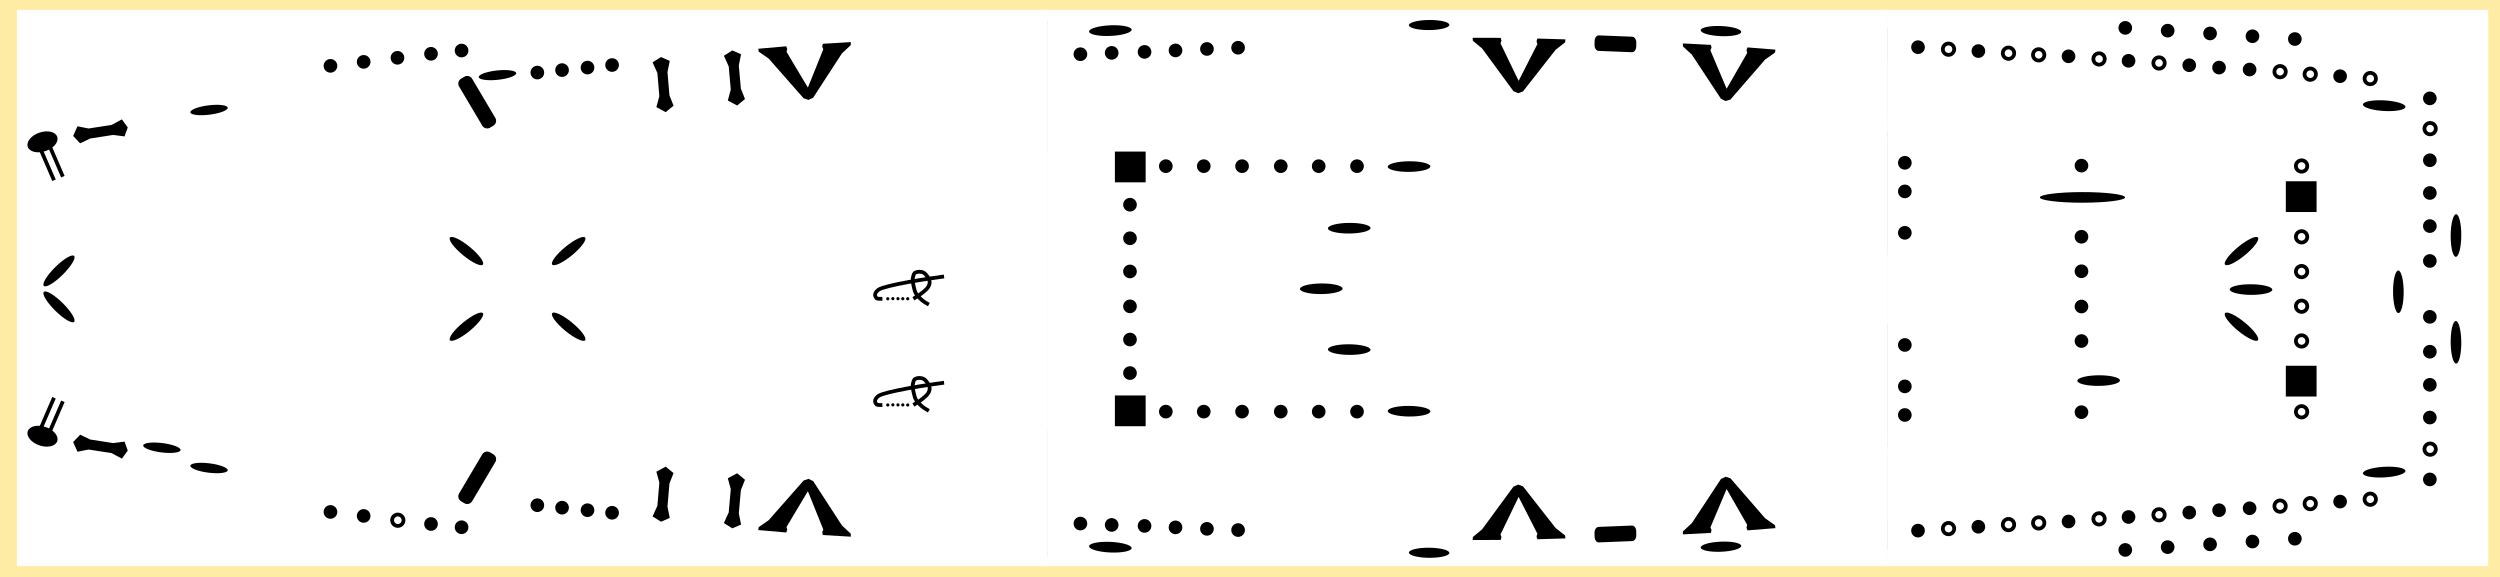
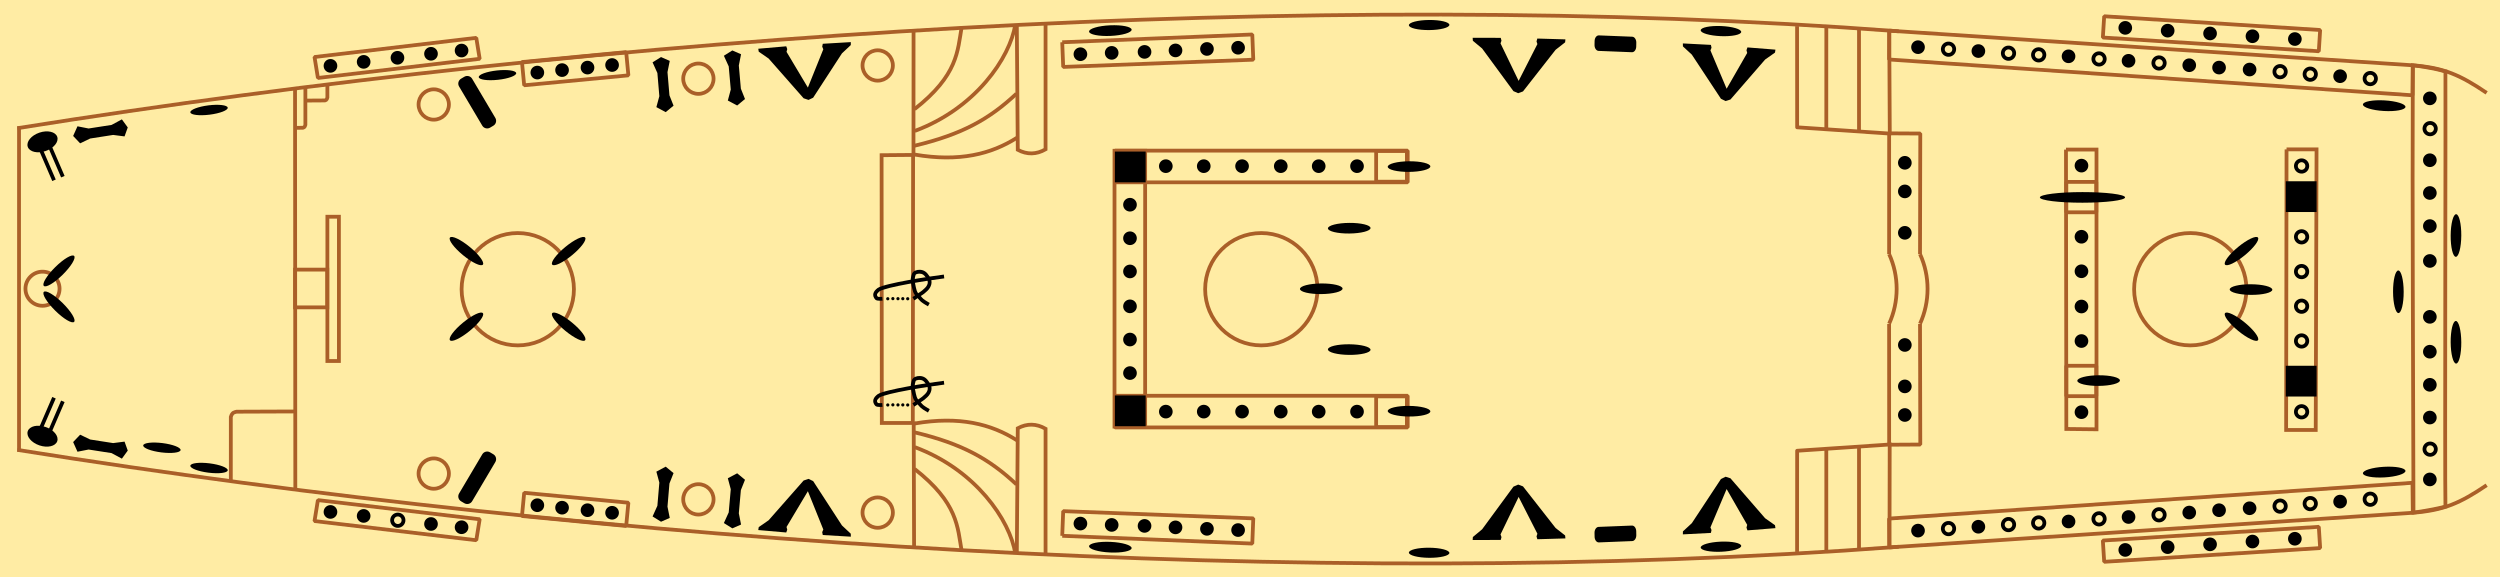
<svg xmlns="http://www.w3.org/2000/svg" xmlns:ns2="https://github.com/jolaf/rigging" xmlns:xlink="http://www.w3.org/1999/xlink" width="100%" height="100%" id="svg1" version="1.1" viewBox="1 -24 659 152">
-   <style id="style707">
+   <style id="style1">
    /*  */
    #background {
      fill: #ffeca4;
    }
    #drawing {
      color: #aa5f28;
    }
    /*  */
  </style>
  <defs id="defs1">
    <rect y="-0.809" x="277.269" height="146.642" width="220.711" id="deckMask" style="fill:currentColor" />
    <g id="mastMask" style="stroke:currentColor">
      <path id="path89" d="m 425.113,59.525 c 26.5,26.5 26.5,26.5 26.5,26.5 z" />
      <path id="path91" d="m 451.613,59.525 c -26.5,26.5 -26.5,26.5 -26.5,26.5 z" />
    </g>
    <circle r="4" cy="398.091" cx="160.871" id="pipe" style="stroke:currentColor" />
    <circle id="pin" r="1.8" cy="28.152" cx="567.539" style="fill:currentColor" transform="rotate(-8.297298)" class="aura" />
    <circle style="fill:none;stroke:currentColor" transform="rotate(-8.297298)" id="pinhole" cx="607.213" cy="138.775" r="1.5" />
    <ellipse transform="rotate(89.50973)" id="cleat" ry="5.615" rx="1.4" cy="-575.374" cx="3.721" style="fill:currentColor" class="aura" />
    <rect ry="1.5" y="72.319" x="396.501" height="15" width="4" id="lcleat" style="fill:currentColor" class="aura" />
    <path transform="matrix(0.8823634,0,0,1.004638,-152.5943,-25.94742)" d="m 215.31,40.277 -0.959,-2.798 v -6.102 l 0.959,-2.893 -2.499,-1.196 -2.652,1.196 1.162,2.893 v 6.102 l -1.161,2.798 2.652,1.514 z" id="xcleat" style="fill:currentColor" class="aura" />
-     <path d="m 426.259,54.267 -8.424,-11.107 -2.479,-2.004 -0.067,-0.781 7.404,-0.102 0.204,0.747 -0.238,0.713 4.927,9.807 4.791,-9.773 -0.238,-0.713 0.204,-0.747 7.404,0.102 -0.067,0.781 -2.479,2.004 -8.424,11.107 -1.259,0.493 z" id="kevel" style="fill:currentColor" class="aura" />
+     <g id="kevel" class="aura">
+       <path style="fill-opacity:0" d="m 433.15,40.285 c 0,0 -5.591,11.285 -5.591,11.285 0,0 -5.603,-11.277 -5.603,-11.277 0,0 11.194,-0.008 11.194,-0.008" id="path5839" />
+       <path style="fill:currentColor" d="m 426.259,54.267 -8.424,-11.107 -2.479,-2.004 -0.067,-0.781 7.404,-0.102 0.204,0.747 -0.238,0.713 4.927,9.807 4.791,-9.773 -0.238,-0.713 0.204,-0.747 7.404,0.102 -0.067,0.781 -2.479,2.004 -8.424,11.107 -1.259,0.493 z" id="path5841" />
+     </g>
    <rect transform="translate(-36.93956,-367.6302)" id="fist" width="8.109" height="8.109" x="324.097" y="408.336" style="fill:currentColor" class="aura" />
-     <g id="tackle" transform="matrix(-1,0,0,1,657.0613,84.96837)">
-       <ellipse transform="rotate(-18.74917,-1131.871,-71.94031)" ry="2.557" rx="4.104" cy="420.366" cx="-74.057" id="path4323" style="fill:currentColor" />
-       <path style="stroke:currentColor" d="m 61.959,411.73 3.977,9.218" id="path4328" transform="translate(-36.93956,-367.6302)" />
-       <path style="stroke:currentColor" id="path4325" d="m 59.623,412.677 3.977,9.218" transform="translate(-36.93956,-367.6302)" />
-     </g>
-     <g id="knot" transform="translate(380.0305,-105.3119)">
+     <g class="aura" id="tackle" transform="matrix(-1,0,0,1,657.0613,84.96837)" style="fill:currentColor">
+       <path id="path10739" d="m 23.142,44.848 -0.918,0.396 3.977,9.219 0.918,-0.396 z" />
+       <path id="path10496" d="m 25.478,43.901 -0.918,0.396 3.977,9.219 0.92,-0.396 z" />
+       <ellipse transform="rotate(-18.74917,-1131.871,-71.94031)" ry="2.557" rx="4.104" cy="420.366" cx="-74.057" id="ellipse10498" />
+     </g>
+     <g class="aura" id="knot" transform="translate(380.0305,-105.3119)" style="fill:currentColor">
+       <path id="path13953" d="m 298.66,454.676 c -2.013,0.246 -5.879,0.818 -9.482,1.479 -1.802,0.33 -3.537,0.682 -4.945,1.029 -1.408,0.347 -2.446,0.644 -3.053,1.043 l -0.018,0.012 -0.016,0.014 c -0.479,0.375 -0.88,0.793 -1.043,1.336 -0.163,0.543 0.01,1.177 0.482,1.674 l 0.031,0.033 0.035,0.025 c 0.22,0.163 0.398,0.178 0.588,0.205 0.19,0.027 0.386,0.035 0.57,0.037 0.368,0.005 0.691,-0.019 0.691,-0.019 l -0.076,-0.998 c 0,0 -0.288,0.022 -0.604,0.018 -0.158,-0.002 -0.32,-0.01 -0.441,-0.027 -0.081,-0.011 -0.077,-0.012 -0.09,-0.014 -0.241,-0.274 -0.291,-0.445 -0.23,-0.646 0.064,-0.214 0.307,-0.516 0.688,-0.818 0.306,-0.197 1.359,-0.564 2.725,-0.9 1.375,-0.339 3.095,-0.689 4.885,-1.018 3.58,-0.656 7.443,-1.228 9.424,-1.471 z" />
+       <path id="path13955" d="m 292.389,453.41 c -0.465,-0.022 -0.923,0.066 -1.311,0.229 -0.408,0.171 -0.686,0.499 -0.809,0.811 -0.122,0.312 -0.151,0.585 -0.234,0.865 -0.144,0.483 -0.088,1.007 -0.01,1.543 0.078,0.536 0.2,1.065 0.285,1.428 0.17,0.724 0.285,1.148 0.66,1.758 0.024,0.038 0.07,0.067 0.096,0.105 -0.209,0.132 -0.688,0.469 -0.688,0.469 l 0.521,0.854 c 0,0 0.573,-0.406 0.85,-0.58 0.302,0.324 0.563,0.688 0.873,0.947 0.652,0.547 1.848,1.191 1.848,1.191 l 0.482,-0.877 c 0,0 -1.221,-0.689 -1.688,-1.08 -0.256,-0.214 -0.442,-0.485 -0.691,-0.746 0.434,-0.293 0.655,-0.394 0.979,-0.668 0.496,-0.421 1.126,-0.912 1.475,-1.568 0.289,-0.544 0.46,-1.089 0.369,-1.754 -0.061,-0.444 -0.291,-0.879 -0.586,-1.33 -0.295,-0.451 -0.648,-0.883 -1.068,-1.164 -0.415,-0.278 -0.888,-0.41 -1.354,-0.432 z m -0.924,1.15 c 0.448,-0.188 1.275,-0.186 1.721,0.111 0.218,0.146 0.544,0.506 0.789,0.881 0.245,0.374 0.415,0.798 0.432,0.918 0.063,0.463 -0.011,0.678 -0.262,1.15 -0.191,0.359 -0.738,0.847 -1.24,1.273 -0.288,0.245 -0.563,0.39 -1.016,0.693 -0.014,-0.022 -0.051,-0.047 -0.064,-0.068 -0.323,-0.525 -0.37,-0.744 -0.539,-1.463 -0.084,-0.359 -0.2,-0.864 -0.27,-1.344 -0.07,-0.48 -0.071,-0.953 -0.023,-1.113 0.108,-0.363 0.153,-0.643 0.209,-0.785 0.056,-0.142 0.06,-0.168 0.264,-0.254 z" />
+       <circle r="0.426" cy="461.044" cx="283.884" id="circle13957" />
+       <circle id="circle13959" cx="285.226" cy="461.013" r="0.426" />
+       <circle r="0.426" cy="461.028" cx="286.568" id="circle13961" />
+       <circle id="circle13963" cx="287.846" cy="461.028" r="0.426" />
+       <circle r="0.426" cy="461.044" cx="289.14" id="circle13965" />
+     </g>
+     <g class="aura" id="knotOriginal" transform="translate(380.0305,-105.3119)">
      <path style="fill:none;stroke:currentColor" id="path4249" d="m 298.721,455.173 c -3.993,0.489 -15.46,2.284 -17.267,3.472 -0.874,0.684 -1.281,1.456 -0.505,2.273 0.295,0.218 1.515,0.126 1.515,0.126" />
      <path style="fill:none;stroke:currentColor" d="m 290.64,461.044 c 0,0 1.792,-1.092 2.589,-1.768 0.499,-0.424 1.088,-0.913 1.357,-1.421 0.27,-0.508 0.393,-0.888 0.316,-1.452 -0.077,-0.564 -0.8,-1.72 -1.438,-2.147 -0.638,-0.427 -1.581,-0.414 -2.192,-0.158 -0.612,0.256 -0.566,0.713 -0.758,1.357 -0.191,0.644 0.115,1.993 0.284,2.715 0.169,0.722 0.251,1.043 0.6,1.61 0.349,0.567 0.988,1.204 1.547,1.673 0.559,0.469 1.768,1.136 1.768,1.136" id="path4251" />
      <circle r="0.426" cy="461.044" cx="283.884" id="path4253" style="fill:currentColor" />
      <circle style="fill:currentColor" id="circle4255" cx="285.226" cy="461.013" r="0.426" />
      <circle style="fill:currentColor" r="0.426" cy="461.028" cx="286.568" id="circle4257" />
      <circle style="fill:currentColor" id="circle4259" cx="287.846" cy="461.028" r="0.426" />
      <circle r="0.426" cy="461.044" cx="289.14" id="circle4261" style="fill:currentColor" />
    </g>
  </defs>
  <g id="layer1">
-     <g id="background">
+     <g id="background" style="fill:#ffeca4">
      <rect style="fill-rule:evenodd;stroke-width:1.6;stroke-linecap:round;stroke-linejoin:round;paint-order:markers fill stroke" id="rect6803" width="717.601" height="368.795" x="-20.988" y="-138.852" />
    </g>
  </g>
-   <g transform="translate(0,-20.6)" id="layer2">
-     <g id="drawing">
+   <g transform="translate(0,-20.6)" id="layer2" style="display:inline">
+     <g id="drawing" style="color:#aa5f28">
      <g id="portDrawing" style="fill:none;stroke:currentColor">
        <path style="fill-rule:evenodd" d="M 5.599,30.388 C 160.19,5.668 347.851,-6.802 501.489,4.852 m 135.527,8.962 c 8.188,0.64 12.488,2.549 19.468,7.271" id="path4399" />
        <path class="rail" id="rect4158" d="m 499.005,4.684 c 0,0 138.012,9.13 138.012,9.13 0,0 -0.082,7.903 -0.082,7.903 0,0 -137.973,-9.434 -137.973,-9.434 0,0 0.044,-7.599 0.044,-7.599" style="fill-rule:evenodd;stroke-miterlimit:0" />
        <rect transform="matrix(0.997985,0.063452,-0.063107,0.998007,-36.91926,-367.6302)" class="rail" style="fill-rule:evenodd;stroke-linecap:round;stroke-miterlimit:0" id="rect4272" width="57.042" height="5.615" x="614.658" y="330.176" />
        <rect transform="translate(-36.91926,-367.6302)" class="solid" style="fill-rule:evenodd;stroke-miterlimit:0" id="rect4212" width="7.895" height="8.012" x="582.601" y="412.182" />
        <path class="rail" id="path4201" d="m 498.969,63.596 c 0,0 0.013,-31.846 0.013,-31.846 0,0 8.206,0.049 8.206,0.049 0,0 -0.072,31.797 -0.072,31.797" style="fill-rule:evenodd;stroke-miterlimit:0" />
        <g class="solid" id="g4442">
          <path style="fill-rule:evenodd;stroke-linejoin:round" d="m 474.71,3.488 c 0,0 0.018,26.671 0.018,26.671 0,0 24.696,1.671 24.696,1.671" id="path4436" />
          <path style="fill-rule:evenodd" d="m 491.034,31.603 c 0,0 0,-27.13 0,-27.13" id="path4438" />
          <path style="fill-rule:evenodd" d="m 482.413,30.658 c 0,0 0.006,-26.716 0.006,-26.716" id="path4440" />
        </g>
        <rect transform="translate(-36.91926,-367.6302)" class="solid" y="404.025" x="400.67" height="8.109" width="8.109" id="rect4227" style="fill-rule:evenodd;stroke-miterlimit:0" />
        <rect transform="translate(-36.91926,-367.6302)" class="rail" y="403.945" x="331.803" height="8.348" width="77.184" id="rect4231" style="fill-rule:evenodd;stroke-miterlimit:0" />
        <path class="rail" id="rect4238" d="m 281.003,7.737 c 0,0 50.101,-2.045 50.101,-2.045 0,0 0.262,6.643 0.262,6.643 0,0 -50.107,1.907 -50.107,1.907 0,0 -0.256,-6.505 -0.256,-6.505" style="fill-rule:evenodd;stroke-miterlimit:0" />
        <g class="solid" id="g2411">
          <path id="path4286" d="m 269.031,3.005 c 0,0 0.253,33.082 0.253,33.082 2.441,1.306 4.882,1.261 7.324,-0.126 0,0 0,-33.335 0,-33.335" style="fill-rule:evenodd" />
          <path id="path4302" d="m 242.135,37.35 c 11.722,2.006 20.149,-0.133 26.895,-4.419" style="fill-rule:evenodd" />
          <path id="path4300" d="m 242.099,35.007 c 12.578,-3.001 19.725,-7.042 26.841,-13.718" style="fill-rule:evenodd" />
          <path id="path4298" d="M 242.135,31.116 C 258.141,25.17 267.233,11.895 268.652,3.005" style="fill-rule:evenodd" />
          <path id="path4296" d="M 242.066,25.379 C 253.549,16.384 253.398,10.039 254.51,3.637" style="fill-rule:evenodd" />
        </g>
        <use transform="translate(71.49064,-384.2342)" height="100%" width="100%" id="use11168" xlink:href="#pipe" y="0" x="0" />
        <use transform="translate(24.2244,-380.7455)" height="100%" width="100%" id="use11170" xlink:href="#pipe" y="0" x="0" />
        <rect transform="rotate(-5.435147,-3891.007,205.0834)" class="rail" style="fill-rule:evenodd;stroke-miterlimit:0" id="rect4267" width="27.593" height="6.154" x="138.673" y="395.494" />
        <rect transform="matrix(0.993053,-0.117668,0.159682,0.987169,-36.91926,-367.6302)" class="rail" ry="0" y="391.192" x="58.768" height="5.599" width="42.94" id="rect4281" style="fill-rule:evenodd;stroke-miterlimit:0" />
        <use transform="translate(-45.53723,-373.9462)" height="100%" width="100%" id="use11166" xlink:href="#pipe" y="0" x="0" />
      </g>
      <use transform="matrix(1,0,0,-1,0,145.5797)" xlink:href="#portDrawing" id="starboardDrawing" x="0" y="0" width="100%" height="100%" />
      <path class="rail" style="fill:none;stroke:currentColor" id="path4294" d="m 645.621,15.449 c -3.876,-1.16 -8.605,-1.635 -8.605,-1.635 -0.16,38.87 0.115,82.335 0.176,117.905 0,0 3.887,-0.461 8.424,-1.564 -0.182,-8.555 0.077,-111.18 0.004,-114.706 0,0 -2.6e-4,0 -2.6e-4,0" />
      <path class="rail" id="rect4333" d="m 603.734,35.978 c 0,0 7.908,0 7.908,0 0,0 -0.217,73.963 -0.217,73.963 0,0 -7.8,0 -7.8,0 0,0 0.108,-73.963 0.108,-73.963" style="fill:none;stroke:currentColor" />
      <circle class="solid" r="14.805" cy="72.838" cx="578.359" id="path4330" style="fill:none;stroke:currentColor" />
      <path class="rail" id="rect4326" d="m 545.591,36.028 c 0,0 8.047,0 8.047,0 0,0 0,73.736 0,73.736 0,0 -7.955,-0.091 -7.955,-0.091 0,0 -0.091,-73.645 -0.091,-73.645" style="fill:none;stroke:currentColor" />
      <g class="solid" style="fill:none;stroke:currentColor" id="g4318">
        <path d="m 507.125,63.596 c 1.304,2.875 1.979,5.997 1.979,9.164 0,3.167 -0.675,6.288 -1.979,9.164" id="path4211" />
        <path d="m 498.978,63.596 c 1.304,2.875 1.979,5.997 1.979,9.164 0,3.167 -0.675,6.288 -1.979,9.164" id="path4312" />
      </g>
      <path style="fill:none;stroke:currentColor" d="m 499.075,140.577 c 0,0 0.05,-27.332 0.05,-27.332 m 0.022,-81.024 c 0,0 -0.143,-27.537 -0.143,-27.537" id="path4434" />
      <circle class="solid " style="fill:none;stroke:currentColor" id="circle327" cx="333.481" cy="72.838" r="14.805" />
      <path class="rail" style="fill:none;stroke:currentColor" d="m 302.86,109.064 c 0,0 -8.075,0 -8.075,0 0,0 0,-72.72 0,-72.72 0,0 8.075,0 8.075,0 0,0 0,72.72 0,72.72" id="path4336" />
      <path id="path4288" d="m 241.953,140.828 c 0,0 -0.103,-33.102 -0.103,-33.102 M 241.79,37.765 c 0,0 0.024,-33.476 0.024,-33.476" style="fill:none;stroke:currentColor" />
      <path class="solid" style="fill:none;stroke:currentColor" d="m 241.694,37.439 c 0,0 -8.306,0.069 -8.306,0.069 -0.004,16.806 0.062,53.776 0.058,70.582 0,0 8.168,0 8.168,0 0.004,-16.806 0.076,-53.845 0.08,-70.651 0,0 0,-5e-5 0,-5e-5" id="path4060" />
      <circle class="solid" r="14.805" cy="72.838" cx="137.481" id="circle329" style="fill:none;stroke:currentColor" />
      <rect class="solid" y="53.73" x="87.298" height="38.031" width="3.041" id="rect4322" style="fill:none;stroke:currentColor" />
      <rect class="solid" y="67.672" x="78.789" height="9.949" width="8.482" id="rect4317" style="fill:none;stroke:currentColor" />
      <path class="solid" style="fill:none;stroke:currentColor" d="m 87.296,19.031 c 0,0 0,3.28 0,3.28 -0.175,0.713 -0.438,0.672 -0.685,0.766 0,0 -5.025,0.035 -5.025,0.035" id="path4887" />
      <path class="solid" id="path4306" d="m 81.496,19.331 c 0,0 0,10.18 0,10.18 -0.175,0.713 -0.438,0.672 -0.685,0.766 0,0 -2.226,0.035 -2.226,0.035" style="fill:none;stroke:currentColor" />
      <path style="fill:none;stroke:currentColor" d="m 78.845,125.846 c 0,0 -0.072,-106.204 -0.072,-106.204" id="path4304" />
      <path class="solid" style="fill:none;stroke:currentColor" d="m 61.845,123.311 c 0,0 0,-16.814 0,-16.814 0.389,-1.278 0.973,-1.205 1.523,-1.374 0,0 15.251,-0.062 15.251,-0.062" id="path4412" />
      <circle class="solid" r="4.495" cy="72.707" cx="12.204" id="circle4314" style="fill:none;stroke:currentColor" />
      <path id="path4069" d="m 6.016,115.679 c 0,0 0,-85.785 0,-85.785" style="fill:none;stroke:currentColor" />
    </g>
  </g>
-   <g transform="translate(0,-20.6)" id="layer3">
-     <g style="color:#ffffff" class="modeDependent which" id="deckMasks">
+   <g transform="translate(0,-20.6)" id="layer3" style="display:none">
+     <g class="modeDependent which" id="deckMasks" style="color:#ffffff">
      <use style="stroke-width:1.001" height="100%" width="100%" y="0" x="0" transform="matrix(0.7178498,0,0,1,299.4258,0)" ns2:deck="fore" class="deckMask" xlink:href="#deckMask" id="use758" />
      <use style="stroke-width:0.997" height="100%" width="100%" y="0" x="0" ns2:deck="main" class="deckMask" xlink:href="#deckMask" id="use760" transform="matrix(1.0033,0,0,1,-1.1,0)" />
      <use style="stroke-width:1.01" height="100%" width="100%" y="0" x="0" transform="matrix(1.23109,0,0,1,-335.8762,0)" ns2:deck="stern" class="deckMask" xlink:href="#deckMask" id="use668" />
    </g>
  </g>
  <g transform="translate(0,-20.6)" id="layer4" style="display:none">
    <g style="color:#ff0000" class="modeDependent where" id="mastMasks">
      <use height="100%" width="100%" y="0" x="0" transform="translate(140)" ns2:mast="fore" class="mastMask" xlink:href="#mastMask" id="use89" />
      <use height="100%" width="100%" y="0" x="0" transform="translate(-104.8899)" ns2:mast="main" class="mastMask" xlink:href="#mastMask" id="use336" />
      <use height="100%" width="100%" y="0" x="0" transform="translate(-300.9661)" ns2:mast="mizzen" class="mastMask" xlink:href="#mastMask" id="use338" />
    </g>
  </g>
-   <g transform="translate(0,-20.6)" id="layer5">
+   <g style="display:inline" transform="translate(0,-20.6)" id="layer5">
    <g transform="translate(0.02029647,-7.1415848e-6)" id="points">
      <g ns2:side="port" id="g1143" ns2:rail="behindFront" ns2:deck="fore">
        <use height="100%" width="100%" transform="rotate(-89.09961,642.2966,-8.333565)" id="use4877" xlink:href="#cleat" y="0" x="0" />
      </g>
      <g ns2:side="starboard" ns2:deck="fore" ns2:rail="behindFront" id="g347" transform="matrix(1,0,0,-1,0,145.5058)">
        <use x="0" y="0" xlink:href="#cleat" id="use345" transform="rotate(-89.09961,642.2966,-8.333565)" width="100%" height="100%" />
      </g>
      <g ns2:side="port" transform="translate(0,-1.124999)" ns2:isAcross="true" id="g4296" ns2:rail="frontRail" ns2:deck="fore">
        <use height="100%" width="100%" transform="translate(75.82837,120.558)" id="use4878" xlink:href="#pin" y="0" x="0" />
        <use height="100%" width="100%" transform="translate(75.82837,111.3648)" id="use4880" xlink:href="#pin" y="0" x="0" />
        <use height="100%" width="100%" transform="translate(75.82837,102.6395)" id="use4882" xlink:href="#pin" y="0" x="0" />
        <use height="100%" width="100%" transform="translate(75.82833,94.00795)" id="use4886" xlink:href="#pin" y="0" x="0" />
        <use height="100%" width="100%" transform="translate(20.68006,-18.06192)" id="use4884" xlink:href="#pinhole" y="0" x="0" />
        <use height="100%" width="100%" transform="translate(75.82833,77.69545)" id="use4888" xlink:href="#pin" y="0" x="0" />
      </g>
      <g ns2:side="starboard" ns2:deck="fore" ns2:rail="frontRail" id="g361" ns2:isAcross="true" transform="matrix(1,0,0,-1,0,146.6308)">
        <use x="0" y="0" xlink:href="#pin" id="use349" transform="translate(75.82837,120.558)" width="100%" height="100%" />
        <use x="0" y="0" xlink:href="#pin" id="use351" transform="translate(75.82837,111.3648)" width="100%" height="100%" />
        <use x="0" y="0" xlink:href="#pin" id="use353" transform="translate(75.82837,102.6395)" width="100%" height="100%" />
        <use x="0" y="0" xlink:href="#pin" id="use355" transform="translate(75.82833,94.00795)" width="100%" height="100%" />
        <use x="0" y="0" xlink:href="#pinhole" id="use357" transform="translate(20.68006,-18.06192)" width="100%" height="100%" />
        <use x="0" y="0" xlink:href="#pin" id="use359" transform="translate(75.82833,77.69545)" width="100%" height="100%" />
      </g>
      <g ns2:side="port" transform="rotate(-33.82482,358.4877,-866.822)" ns2:deck="fore" ns2:rail="onDeckFront" id="g826">
        <use height="100%" width="100%" transform="rotate(37.61055,293.7698,-704.8099)" id="use4869" xlink:href="#cleat" y="0" x="0" />
      </g>
      <g transform="rotate(90,336.0643,324.3645)" ns2:deck="fore" ns2:side="center" ns2:rail="onDeckFront" id="g4125">
        <use x="0" y="0" xlink:href="#cleat" id="use4123" transform="rotate(0.2410182,-6431.205,-116512.54)" width="100%" height="100%" />
      </g>
      <g ns2:side="starboard" id="g365" ns2:rail="onDeckFront" ns2:deck="fore" transform="matrix(0.8307434,0.5566555,0.5566555,-0.8307434,543.1976,92.66701)">
        <use x="0" y="0" xlink:href="#cleat" id="use363" transform="rotate(37.61055,293.7698,-704.8099)" width="100%" height="100%" />
      </g>
      <g ns2:side="port" transform="rotate(3.868472,821.8682,-178.4431)" id="g4304" ns2:rail="sideRail" ns2:deck="fore">
        <use height="100%" width="100%" transform="translate(-45.72429,83.92364)" id="use4842" xlink:href="#pin" y="0" x="0" />
        <use height="100%" width="100%" transform="translate(-92.89051,-19.82658)" id="use4838" xlink:href="#pinhole" y="0" x="0" />
        <use height="100%" width="100%" transform="translate(-29.78216,83.87078)" id="use4840" xlink:href="#pin" y="0" x="0" />
        <use height="100%" width="100%" transform="translate(-77.0407,-19.84125)" id="use4836" xlink:href="#pinhole" y="0" x="0" />
        <use height="100%" width="100%" transform="translate(-69.07567,-19.94292)" id="use4834" xlink:href="#pinhole" y="0" x="0" />
        <use height="100%" width="100%" transform="translate(-5.974521,83.64781)" id="use4832" xlink:href="#pin" y="0" x="0" />
        <use height="100%" width="100%" transform="translate(-53.12793,-19.94072)" id="use4830" xlink:href="#pinhole" y="0" x="0" />
        <use height="100%" width="100%" transform="translate(9.885951,83.76302)" id="use4828" xlink:href="#pin" y="0" x="0" />
        <use height="100%" width="100%" transform="translate(-37.27823,-19.94317)" id="use4826" xlink:href="#pinhole" y="0" x="0" />
        <use height="100%" width="100%" transform="translate(25.92968,83.85081)" id="use4824" xlink:href="#pin" y="0" x="0" />
        <use height="100%" width="100%" transform="translate(33.81339,83.936)" id="use4822" xlink:href="#pin" y="0" x="0" />
        <use height="100%" width="100%" transform="translate(41.8784,83.90932)" id="use4820" xlink:href="#pin" y="0" x="0" />
        <use height="100%" width="100%" transform="translate(-5.28586,-19.8119)" id="use4816" xlink:href="#pinhole" y="0" x="0" />
        <use height="100%" width="100%" transform="translate(2.687874,-19.6877)" id="use4818" xlink:href="#pinhole" y="0" x="0" />
        <use height="100%" width="100%" transform="translate(65.80175,84.04969)" id="use4814" xlink:href="#pin" y="0" x="0" />
        <use height="100%" width="100%" transform="translate(18.54907,-19.60354)" id="use4812" xlink:href="#pinhole" y="0" x="0" />
      </g>
      <g ns2:side="starboard" ns2:deck="fore" ns2:rail="sideRail" id="g399" transform="matrix(0.9977215,-0.06746628,-0.06746628,-0.9977215,-10.16631,201.3608)">
        <use x="0" y="0" xlink:href="#pin" id="use367" transform="translate(-45.72429,83.92364)" width="100%" height="100%" />
        <use x="0" y="0" xlink:href="#pinhole" id="use369" transform="translate(-92.89051,-19.82658)" width="100%" height="100%" />
        <use x="0" y="0" xlink:href="#pin" id="use371" transform="translate(-29.78216,83.87078)" width="100%" height="100%" />
        <use x="0" y="0" xlink:href="#pinhole" id="use373" transform="translate(-77.0407,-19.84125)" width="100%" height="100%" />
        <use x="0" y="0" xlink:href="#pinhole" id="use375" transform="translate(-69.07567,-19.94292)" width="100%" height="100%" />
        <use x="0" y="0" xlink:href="#pin" id="use377" transform="translate(-5.974521,83.64781)" width="100%" height="100%" />
        <use x="0" y="0" xlink:href="#pinhole" id="use379" transform="translate(-53.12793,-19.94072)" width="100%" height="100%" />
        <use x="0" y="0" xlink:href="#pin" id="use381" transform="translate(9.885951,83.76302)" width="100%" height="100%" />
        <use x="0" y="0" xlink:href="#pinhole" id="use383" transform="translate(-37.27823,-19.94317)" width="100%" height="100%" />
        <use x="0" y="0" xlink:href="#pin" id="use385" transform="translate(25.92968,83.85081)" width="100%" height="100%" />
        <use x="0" y="0" xlink:href="#pin" id="use387" transform="translate(33.81339,83.936)" width="100%" height="100%" />
        <use x="0" y="0" xlink:href="#pin" id="use389" transform="translate(41.8784,83.90932)" width="100%" height="100%" />
        <use x="0" y="0" xlink:href="#pinhole" id="use391" transform="translate(-5.28586,-19.8119)" width="100%" height="100%" />
        <use x="0" y="0" xlink:href="#pinhole" id="use393" transform="translate(2.687874,-19.6877)" width="100%" height="100%" />
        <use x="0" y="0" xlink:href="#pin" id="use395" transform="translate(65.80175,84.04969)" width="100%" height="100%" />
        <use x="0" y="0" xlink:href="#pinhole" id="use397" transform="translate(18.54907,-19.60354)" width="100%" height="100%" />
      </g>
      <g ns2:side="port" ns2:rail="shroudsRail" ns2:deck="fore" id="g5102" transform="rotate(3.769449,6421.582,-164.8964)">
        <use height="100%" width="100%" transform="translate(19.31865,442.8958)" id="use4845" xlink:href="#pin" y="0" x="0" />
        <use height="100%" width="100%" transform="translate(30.51896,442.8958)" id="use4847" xlink:href="#pin" y="0" x="0" />
        <use height="100%" width="100%" transform="translate(41.71926,442.8958)" id="use4849" xlink:href="#pin" y="0" x="0" />
        <use height="100%" width="100%" transform="translate(52.91861,442.8958)" id="use4851" xlink:href="#pin" y="0" x="0" />
        <use height="100%" width="100%" transform="translate(64.11891,442.8958)" id="use4853" xlink:href="#pin" y="0" x="0" />
      </g>
      <g ns2:side="starboard" transform="matrix(0.9978367,-0.06574184,-0.06574184,-0.9978367,3.051441,568.0292)" id="g412" ns2:deck="fore" ns2:rail="shroudsRail">
        <use x="0" y="0" xlink:href="#pin" id="use401" transform="translate(19.31865,442.8958)" width="100%" height="100%" />
        <use x="0" y="0" xlink:href="#pin" id="use403" transform="translate(30.51896,442.8958)" width="100%" height="100%" />
        <use x="0" y="0" xlink:href="#pin" id="use406" transform="translate(41.71926,442.8958)" width="100%" height="100%" />
        <use x="0" y="0" xlink:href="#pin" id="use408" transform="translate(52.91861,442.8958)" width="100%" height="100%" />
        <use x="0" y="0" xlink:href="#pin" id="use410" transform="translate(64.11891,442.8958)" width="100%" height="100%" />
      </g>
      <g ns2:side="port" id="g5002" transform="translate(0.5268181)">
        <use x="0" y="0" xlink:href="#pinhole" id="use4991" transform="translate(-13.73291,18.49365)" width="100%" height="100%" />
        <use x="0" y="0" xlink:href="#pinhole" id="use4989" transform="translate(-13.73291,9.333698)" width="100%" height="100%" />
        <use x="0" y="0" xlink:href="#pinhole" id="use4987" transform="translate(-13.73291,-9.338379)" width="100%" height="100%" />
      </g>
      <g ns2:side="starboard" transform="matrix(1,0,0,-1,0.5268181,145.5058)" id="g424">
        <use height="100%" width="100%" transform="translate(-13.73291,18.49365)" id="use418" xlink:href="#pinhole" y="0" x="0" />
        <use height="100%" width="100%" transform="translate(-13.73291,9.333698)" id="use420" xlink:href="#pinhole" y="0" x="0" />
        <use height="100%" width="100%" transform="translate(-13.73291,-9.338379)" id="use422" xlink:href="#pinhole" y="0" x="0" />
      </g>
      <g ns2:side="port" transform="translate(316.2579,3.526502)" id="g1149" ns2:rail="frontFists" ns2:deck="fore">
        <use x="0" y="0" xlink:href="#fist" transform="translate(0.1057145,0.1483681)" id="use10664" width="100%" height="100%" />
      </g>
      <g ns2:side="starboard" ns2:deck="fore" ns2:rail="frontFists" id="g416" transform="matrix(1,0,0,-1,316.2579,141.9793)">
        <use height="100%" width="100%" id="use414" transform="translate(0.1057145,0.1483681)" xlink:href="#fist" y="0" x="0" />
      </g>
      <g ns2:side="port" ns2:deck="fore" ns2:rail="atMastFront" id="g1383" transform="translate(446.7934,-2.641305)">
        <use height="100%" width="100%" transform="matrix(0.766927,-0.6417344,-0.6417344,-0.766927,-297.0064,433.7506)" id="use1381" xlink:href="#cleat" y="0" x="0" />
      </g>
      <g transform="rotate(-34.40732,594.5959,75.74982)" id="g1173" ns2:side="center" ns2:rail="atMastFront" ns2:deck="fore">
        <use height="100%" width="100%" transform="rotate(35.2787,468.5599,68.43304)" id="use4860" xlink:href="#cleat" y="0" x="0" />
      </g>
      <g ns2:side="starboard" transform="matrix(1,0,0,-1,446.7934,148.1471)" id="g428" ns2:rail="atMastFront" ns2:deck="fore">
        <use x="0" y="0" xlink:href="#cleat" id="use426" transform="matrix(0.766927,-0.6417344,-0.6417344,-0.766927,-297.0064,433.7506)" width="100%" height="100%" />
      </g>
      <g ns2:side="port" transform="translate(0.175606)" ns2:isAcross="true" id="g4334" ns2:rail="behindMastRail" ns2:deck="fore">
        <use height="100%" width="100%" transform="translate(-16.18084,122.1517)" id="use4920" xlink:href="#pin" y="0" x="0" />
        <use height="100%" width="100%" transform="translate(-16.18084,113.0523)" id="use4922" xlink:href="#pin" y="0" x="0" />
        <use height="100%" width="100%" transform="translate(-16.18084,94.30326)" id="use4924" xlink:href="#pin" y="0" x="0" />
      </g>
      <g ns2:side="starboard" ns2:deck="fore" ns2:rail="behindMastRail" id="g436" ns2:isAcross="true" transform="matrix(1,0,0,-1,0.175606,145.5058)">
        <use x="0" y="0" xlink:href="#pin" id="use430" transform="translate(-16.18084,122.1517)" width="100%" height="100%" />
        <use x="0" y="0" xlink:href="#pin" id="use432" transform="translate(-16.18084,113.0523)" width="100%" height="100%" />
        <use x="0" y="0" xlink:href="#pin" id="use434" transform="translate(-16.18084,94.30326)" width="100%" height="100%" />
      </g>
      <g ns2:side="port" style="stroke-width:0.707" ns2:deck="fore" ns2:rail="backPillars" id="g4131" transform="matrix(1.614932,-0.5899143,1.179829,0.8074658,-408.6204,335.4104)">
        <use x="0" y="0" xlink:href="#cleat" id="use4129" transform="rotate(-143.4218,574.4299,28.15793)" width="100%" height="100%" />
      </g>
      <g transform="rotate(-37.95442,558.9899,98.50181)" id="g1179" ns2:rail="backPillars" ns2:side="starboard" ns2:deck="fore">
        <use height="100%" width="100%" transform="rotate(37.99271,427.0698,18.63686)" id="use4857" xlink:href="#cleat" y="0" x="0" />
      </g>
      <g ns2:side="port" transform="translate(-7.225649,-5.437401)" ns2:isAcross="true" id="g4384" ns2:rail="backRail" ns2:deck="fore">
        <use height="100%" width="100%" transform="translate(-55.34016,117.4538)" id="use4905" xlink:href="#pin" y="0" x="0" />
        <use height="100%" width="100%" transform="translate(-55.34016,106.5357)" id="use4907" xlink:href="#pin" y="0" x="0" />
        <use height="100%" width="100%" transform="translate(-55.34016,98.99535)" id="use4909" xlink:href="#pin" y="0" x="0" />
      </g>
      <g ns2:side="starboard" ns2:deck="fore" ns2:rail="backRail" id="g444" ns2:isAcross="true" transform="matrix(1,0,0,-1,-7.225649,150.9432)">
        <use x="0" y="0" xlink:href="#pin" id="use438" transform="translate(-55.34016,117.4538)" width="100%" height="100%" />
        <use x="0" y="0" xlink:href="#pin" id="use440" transform="translate(-55.34016,106.5357)" width="100%" height="100%" />
        <use x="0" y="0" xlink:href="#pin" id="use442" transform="translate(-55.34016,98.99535)" width="100%" height="100%" />
      </g>
      <g ns2:side="port" id="g4357" ns2:rail="bulwark" ns2:deck="main">
        <use height="100%" width="100%" transform="matrix(0.9507373,0,0,0.9507373,-169.3395,4.341369)" id="use4933" xlink:href="#cleat" y="0" x="0" />
        <use height="100%" width="100%" transform="rotate(0.9,2554.819,-1639.258)" id="use4825" xlink:href="#kevel" y="0" x="0" />
        <use style="stroke-width:1.167" height="100%" width="100%" transform="matrix(-0.01971953,1.022046,-0.7328132,-0.02912583,493.1532,-396.8143)" id="use4944" xlink:href="#lcleat" y="0" x="0" />
        <use height="100%" width="100%" transform="matrix(0.9503867,0.04800109,-0.04800109,0.9503867,-92.27082,-21.67918)" id="use4918" xlink:href="#cleat" y="0" x="0" />
        <use height="100%" width="100%" transform="rotate(3.768461,921.2961,469.4407)" id="use4823" xlink:href="#kevel" y="0" x="0" />
      </g>
      <g ns2:side="starboard" ns2:deck="main" ns2:rail="bulwark" id="g456" transform="matrix(1,0,0,-1,0,145.5058)">
        <use x="0" y="0" xlink:href="#cleat" id="use446" transform="matrix(0.9507373,0,0,0.9507373,-169.3395,4.341369)" width="100%" height="100%" />
        <use x="0" y="0" xlink:href="#kevel" id="use448" transform="rotate(0.9,2554.819,-1639.258)" width="100%" height="100%" />
        <use x="0" y="0" xlink:href="#lcleat" id="use450" transform="matrix(-0.01971953,1.022046,-0.7328132,-0.02912583,493.1532,-396.8143)" width="100%" height="100%" style="stroke-width:1.167" />
        <use x="0" y="0" xlink:href="#cleat" id="use452" transform="matrix(0.9503867,0.04800109,-0.04800109,0.9503867,-92.27082,-21.67918)" width="100%" height="100%" />
        <use x="0" y="0" xlink:href="#kevel" id="use454" transform="rotate(3.768461,921.2961,469.4407)" width="100%" height="100%" />
      </g>
      <g ns2:side="port" transform="translate(0.3998641,-4.50021)" id="g1161" ns2:rail="frontPillars" ns2:deck="main">
        <use height="100%" width="100%" transform="translate(-203.3822,46.21481)" id="use4893" xlink:href="#cleat" y="0" x="0" />
      </g>
      <g ns2:side="starboard" ns2:deck="main" ns2:rail="frontPillars" id="g460" transform="matrix(1,0,0,-1,0.3998641,150.006)">
        <use x="0" y="0" xlink:href="#cleat" id="use458" transform="translate(-203.3822,46.21481)" width="100%" height="100%" />
      </g>
      <g ns2:side="port" transform="translate(-10.63606,4.599977)" id="g1164" ns2:rail="onDeckFront" ns2:deck="main">
        <use height="100%" width="100%" transform="translate(-208.1147,53.35763)" id="use4897" xlink:href="#cleat" y="0" x="0" />
      </g>
      <g ns2:side="starboard" ns2:deck="main" ns2:rail="onDeckFront" id="g464" transform="matrix(1,0,0,-1,-10.63606,140.9059)">
        <use x="0" y="0" xlink:href="#cleat" id="use462" transform="translate(-208.1147,53.35763)" width="100%" height="100%" />
      </g>
      <g transform="rotate(90,350.4549,71.5286)" id="g1194" ns2:side="center" ns2:rail="atMastFront" ns2:deck="main">
        <use height="100%" width="100%" transform="rotate(90,426.5546,-76.11092)" id="use4911" xlink:href="#cleat" y="0" x="0" />
      </g>
      <g ns2:side="port" transform="translate(7.599995,-4.399712)" id="g4366" ns2:rail="sideMastRail" ns2:deck="main">
        <use height="100%" width="100%" transform="translate(-264.9702,98.84545)" id="use4789" xlink:href="#pin" y="0" x="0" />
        <use height="100%" width="100%" transform="translate(-254.9702,98.84545)" id="use4791" xlink:href="#pin" y="0" x="0" />
        <use height="100%" width="100%" transform="translate(-244.8712,98.84545)" id="use4793" xlink:href="#pin" y="0" x="0" />
        <use height="100%" width="100%" transform="translate(-234.6702,98.84545)" id="use4795" xlink:href="#pin" y="0" x="0" />
        <use height="100%" width="100%" transform="translate(-224.6702,98.84545)" id="use4799" xlink:href="#pin" y="0" x="0" />
        <use height="100%" width="100%" transform="translate(-214.5712,98.84545)" id="use4801" xlink:href="#pin" y="0" x="0" />
      </g>
      <g ns2:side="starboard" ns2:deck="main" ns2:rail="sideMastRail" id="g478" transform="matrix(1,0,0,-1,7.599995,149.9056)">
        <use x="0" y="0" xlink:href="#pin" id="use466" transform="translate(-264.9702,98.84545)" width="100%" height="100%" />
        <use x="0" y="0" xlink:href="#pin" id="use468" transform="translate(-254.9702,98.84545)" width="100%" height="100%" />
        <use x="0" y="0" xlink:href="#pin" id="use470" transform="translate(-244.8712,98.84545)" width="100%" height="100%" />
        <use x="0" y="0" xlink:href="#pin" id="use472" transform="translate(-234.6702,98.84545)" width="100%" height="100%" />
        <use x="0" y="0" xlink:href="#pin" id="use474" transform="translate(-224.6702,98.84545)" width="100%" height="100%" />
        <use x="0" y="0" xlink:href="#pin" id="use476" transform="translate(-214.5712,98.84545)" width="100%" height="100%" />
      </g>
      <g ns2:side="port" transform="translate(7.600336,-4.299942)" id="g1158" ns2:rail="backFists" ns2:deck="main">
        <use height="100%" width="100%" id="use9904" transform="translate(0.1057145,0.1483681)" xlink:href="#fist" y="0" x="0" />
      </g>
      <g ns2:side="starboard" ns2:deck="main" ns2:rail="backFists" id="g482" transform="matrix(1,0,0,-1,7.600336,149.8058)">
        <use x="0" y="0" xlink:href="#fist" transform="translate(0.1057145,0.1483681)" id="use480" width="100%" height="100%" />
      </g>
      <g ns2:side="port" transform="translate(7.500264,-0.8001341)" ns2:isAcross="true" id="g4374" ns2:rail="behindMastRail" ns2:deck="main">
        <use id="use11352" height="100%" width="100%" transform="translate(-274.3165,122.9979)" xlink:href="#pin" y="0" x="0" />
        <use x="0" y="0" xlink:href="#pin" transform="translate(-274.3165,114.247)" width="100%" height="100%" id="use11350" />
        <use id="use11281" height="100%" width="100%" transform="translate(-274.3165,105.4078)" xlink:href="#pin" y="0" x="0" />
      </g>
      <g ns2:side="starboard" ns2:deck="main" ns2:rail="behindMastRail" id="g490" ns2:isAcross="true" transform="matrix(1,0,0,-1,7.500264,146.306)">
        <use x="0" y="0" xlink:href="#pin" transform="translate(-274.3165,122.9979)" width="100%" height="100%" id="use484" />
        <use id="use486" height="100%" width="100%" transform="translate(-274.3165,114.247)" xlink:href="#pin" y="0" x="0" />
        <use x="0" y="0" xlink:href="#pin" transform="translate(-274.3165,105.4078)" width="100%" height="100%" id="use488" />
      </g>
      <g ns2:side="port" transform="rotate(-2.277394,278.9201,10.61171)" id="g4358" ns2:rail="sideRail" ns2:deck="main">
        <use height="100%" width="100%" transform="translate(-279.9012,65.20606)" id="use1167" xlink:href="#pin" y="0" x="0" />
        <use height="100%" width="100%" transform="translate(-271.65,65.18004)" id="use1169" xlink:href="#pin" y="0" x="0" />
        <use transform="translate(-262.9858,65.26682)" height="100%" width="100%" id="use1173" xlink:href="#pin" y="0" x="0" />
        <use transform="translate(-254.8141,65.20295)" height="100%" width="100%" id="use1171" xlink:href="#pin" y="0" x="0" />
        <use transform="translate(-246.5153,65.1477)" height="100%" width="100%" id="use1175" xlink:href="#pin" y="0" x="0" />
        <use transform="translate(-238.3006,65.15241)" height="100%" width="100%" id="use1177" xlink:href="#pin" y="0" x="0" />
      </g>
      <g ns2:side="starboard" ns2:deck="main" ns2:rail="sideRail" id="g504" transform="matrix(0.9992102,0.03973756,0.03973756,-0.9992102,-0.2013785,134.4138)">
        <use x="0" y="0" xlink:href="#pin" id="use492" transform="translate(-279.9012,65.20606)" width="100%" height="100%" />
        <use x="0" y="0" xlink:href="#pin" id="use494" transform="translate(-271.65,65.18004)" width="100%" height="100%" />
        <use x="0" y="0" xlink:href="#pin" id="use496" width="100%" height="100%" transform="translate(-262.9858,65.26682)" />
        <use x="0" y="0" xlink:href="#pin" id="use498" width="100%" height="100%" transform="translate(-254.8141,65.20295)" />
        <use x="0" y="0" xlink:href="#pin" id="use500" width="100%" height="100%" transform="translate(-246.5153,65.1477)" />
        <use x="0" y="0" xlink:href="#pin" id="use502" width="100%" height="100%" transform="translate(-238.3006,65.15241)" />
      </g>
      <g ns2:side="port" transform="rotate(0.2,349.3027,-2298.312)" id="g1155" ns2:rail="aboveRail" ns2:deck="main">
        <use height="100%" width="100%" transform="rotate(-2.286556,590.1595,6858.634)" id="use4885" xlink:href="#cleat" y="0" x="0" />
      </g>
      <g ns2:side="starboard" ns2:deck="main" ns2:rail="aboveRail" id="g508" transform="matrix(0.9999939,-0.00349065,-0.00349065,-0.9999939,-8.020479,146.7391)">
        <use x="0" y="0" xlink:href="#cleat" id="use506" transform="rotate(-2.286556,590.1595,6858.634)" width="100%" height="100%" />
      </g>
      <g ns2:side="port" id="g4431" ns2:rail="bulwark" ns2:deck="stern">
        <use height="100%" width="100%" transform="rotate(-30.63951,159.9154,547.6488)" id="use4925" xlink:href="#lcleat" y="0" x="0" />
        <use x="0" y="0" xlink:href="#cleat" id="use4079" transform="matrix(0.8798008,-0.08677511,0.08677511,0.8798008,-374.0032,67.39124)" width="100%" height="100%" />
        <use height="100%" width="100%" transform="rotate(-4.837746,225.6209,-1651.096)" id="use4873" xlink:href="#xcleat" y="0" x="0" />
        <use height="100%" width="100%" transform="rotate(-5.037746,210.3914,-1799.66)" id="use4854" xlink:href="#xcleat" y="0" x="0" />
        <use height="100%" width="100%" transform="rotate(-4.173245,-116.355,2967.573)" id="use4862" xlink:href="#kevel" y="0" x="0" />
      </g>
      <g id="g4331" ns2:rail="bulwark" ns2:side="starboard" ns2:deck="stern" transform="matrix(1,0,0,-1,0,145.7699)">
        <use height="100%" width="100%" transform="rotate(-30.63951,159.3454,547.4926)" id="use4329" xlink:href="#lcleat" y="0" x="0" />
        <use height="100%" width="100%" transform="rotate(-4.837746,225.6209,-1651.096)" id="use4325" xlink:href="#xcleat" y="0" x="0" />
        <use height="100%" width="100%" transform="rotate(-5.037746,210.3914,-1799.66)" id="use4323" xlink:href="#xcleat" y="0" x="0" />
        <use height="100%" width="100%" transform="rotate(-4.173245,-116.355,2967.573)" id="use4321" xlink:href="#kevel" y="0" x="0" />
      </g>
      <g transform="translate(-48.82402,-385.82)" id="g4276" ns2:side="center" ns2:rail="atFront" ns2:deck="stern">
        <use height="100%" width="100%" transform="translate(-380.0936,105.4382)" id="use4868" xlink:href="#knot" y="0" x="0" />
      </g>
      <g ns2:deck="stern" ns2:rail="aboveLadder" ns2:side="starboard" id="g346" transform="translate(-48.82402,-357.82)">
-         <use x="0" y="0" xlink:href="#knot" id="use344" transform="translate(-380.0936,105.4382)" width="100%" height="100%" />
+         <use transform="translate(-380.0936,105.4382)" x="0" y="0" xlink:href="#knot" id="use344" width="100%" height="100%" />
      </g>
      <g ns2:side="port" transform="rotate(-1,69.43296,1381.305)" id="g4420" ns2:rail="sideRail" ns2:deck="stern">
        <use height="100%" width="100%" transform="translate(-399.2173,71.25848)" id="use1144" xlink:href="#pin" y="0" x="0" />
        <use transform="translate(-392.6897,70.72228)" height="100%" width="100%" id="use1148" xlink:href="#pin" y="0" x="0" />
        <use height="100%" width="100%" transform="translate(-385.971,70.17701)" id="use1146" xlink:href="#pin" y="0" x="0" />
        <use height="100%" width="100%" transform="translate(-379.4827,69.61231)" id="use1142" xlink:href="#pin" y="0" x="0" />
      </g>
      <g ns2:side="starboard" ns2:deck="stern" ns2:rail="sideRail" id="g518" transform="matrix(0.9998477,0.01745241,0.01745241,-0.9998477,-24.09653,144.0837)">
        <use x="0" y="0" xlink:href="#pin" id="use510" transform="translate(-399.2173,71.25848)" width="100%" height="100%" />
        <use x="0" y="0" xlink:href="#pin" id="use512" width="100%" height="100%" transform="translate(-392.6897,70.72228)" />
        <use x="0" y="0" xlink:href="#pin" id="use514" transform="translate(-385.971,70.17701)" width="100%" height="100%" />
        <use x="0" y="0" xlink:href="#pin" id="use516" transform="translate(-379.4827,69.61231)" width="100%" height="100%" />
      </g>
      <g ns2:side="port" transform="rotate(-0.7,172.9513,2205.137)" id="g4413" ns2:rail="shroudsRail" ns2:deck="stern">
        <use height="100%" width="100%" transform="translate(-450.7941,67.13046)" id="use1117" xlink:href="#pin" y="0" x="0" />
        <use height="100%" width="100%" transform="translate(-442.0327,66.18556)" id="use1125" xlink:href="#pin" y="0" x="0" />
        <use height="100%" width="100%" transform="translate(-433.1106,65.22053)" id="use1123" xlink:href="#pin" y="0" x="0" />
        <use height="100%" width="100%" transform="translate(-424.256,64.27546)" id="use1119" xlink:href="#pin" y="0" x="0" />
        <use height="100%" width="100%" transform="translate(-416.1859,63.51881)" id="use1121" xlink:href="#pin" y="0" x="0" />
      </g>
      <g ns2:side="starboard" ns2:deck="stern" ns2:rail="shroudsRail" id="g536" transform="matrix(0.9999254,0.012217,0.012217,-0.9999254,-26.92726,143.2283)">
        <use x="0" y="0" xlink:href="#pin" id="use526" transform="translate(-450.7941,67.13046)" width="100%" height="100%" />
        <use x="0" y="0" xlink:href="#pin" id="use528" transform="translate(-442.0327,66.18556)" width="100%" height="100%" />
        <use height="100%" width="100%" transform="translate(-488.2382,-38.57846)" id="use546" xlink:href="#pinhole" y="0" x="0" />
        <use x="0" y="0" xlink:href="#pin" id="use532" transform="translate(-424.256,64.27546)" width="100%" height="100%" />
        <use x="0" y="0" xlink:href="#pin" id="use534" transform="translate(-416.1859,63.51881)" width="100%" height="100%" />
      </g>
      <g ns2:side="port" transform="translate(5.839674,-2.641305)" id="g4475" ns2:rail="atMast" ns2:deck="stern">
        <use height="100%" width="100%" transform="rotate(-140.0787,358.8379,115.1559)" id="use4831" xlink:href="#cleat" y="0" x="0" />
        <use x="0" y="0" xlink:href="#cleat" id="use1371" transform="matrix(0.766927,-0.6417344,-0.6417344,-0.766927,-297.0064,433.7506)" width="100%" height="100%" />
      </g>
      <g ns2:side="starboard" ns2:deck="stern" ns2:rail="atMast" id="g524" transform="matrix(1,0,0,-1,5.839674,148.1471)">
        <use x="0" y="0" xlink:href="#cleat" id="use520" transform="rotate(-140.0787,358.8379,115.1559)" width="100%" height="100%" />
        <use height="100%" width="100%" transform="matrix(0.766927,-0.6417344,-0.6417344,-0.766927,-297.0064,433.7506)" id="use522" xlink:href="#cleat" y="0" x="0" />
      </g>
      <g ns2:side="port" transform="translate(0.4966889)" id="g4487" ns2:rail="poopBulwark" ns2:deck="stern">
        <use height="100%" width="100%" transform="matrix(1,0,0,-1,-617.3254,173.1892)" id="use4859" xlink:href="#tackle" y="0" x="0" />
        <use height="100%" width="100%" transform="rotate(81.13893,17.89517,15.23304)" id="use4910" xlink:href="#xcleat" y="0" x="0" />
        <use x="0" y="0" xlink:href="#cleat" id="use4077" transform="matrix(0.8781523,-0.1021165,0.1021165,0.8781523,-449.5683,85.41186)" width="100%" height="100%" />
      </g>
      <g transform="matrix(1,0,0,-1,0.4966889,145.5677)" id="g4343" ns2:rail="poopBulwark" ns2:side="starboard" ns2:deck="stern">
        <use height="100%" width="100%" transform="matrix(1,0,0,-1,-617.3254,173.1892)" id="use4341" xlink:href="#tackle" y="0" x="0" />
        <use height="100%" width="100%" transform="rotate(81.13893,17.89517,15.23304)" id="use4339" xlink:href="#xcleat" y="0" x="0" />
        <use height="100%" width="100%" transform="matrix(0.8781523,-0.1021165,0.1021165,0.8781523,-461.9922,90.75458)" id="use4337" xlink:href="#cleat" y="0" x="0" />
        <use x="0" y="0" xlink:href="#cleat" id="use4335" transform="matrix(0.8781523,-0.1021165,0.1021165,0.8781523,-449.5683,85.41186)" width="100%" height="100%" />
      </g>
      <g ns2:side="port" transform="rotate(-44.18802,53.02701,59.23215)" ns2:ignoreDeck="true" id="g1200" ns2:rail="poopFlagstaff" ns2:deck="stern">
        <use height="100%" width="100%" transform="translate(-554.6517,41.28822)" id="use4807" xlink:href="#cleat" y="0" x="0" />
      </g>
      <g ns2:side="starboard" ns2:deck="stern" ns2:rail="poopFlagstaff" id="g540" ns2:ignoreDeck="true" transform="matrix(0.7170563,0.6970152,0.6970152,-0.7170563,-26.28206,91.78585)">
        <use x="0" y="0" xlink:href="#cleat" id="use538" transform="translate(-554.6517,41.28822)" width="100%" height="100%" />
      </g>
    </g>
  </g>
  <g id="layer6">
    <g id="markup" />
  </g>
</svg>
